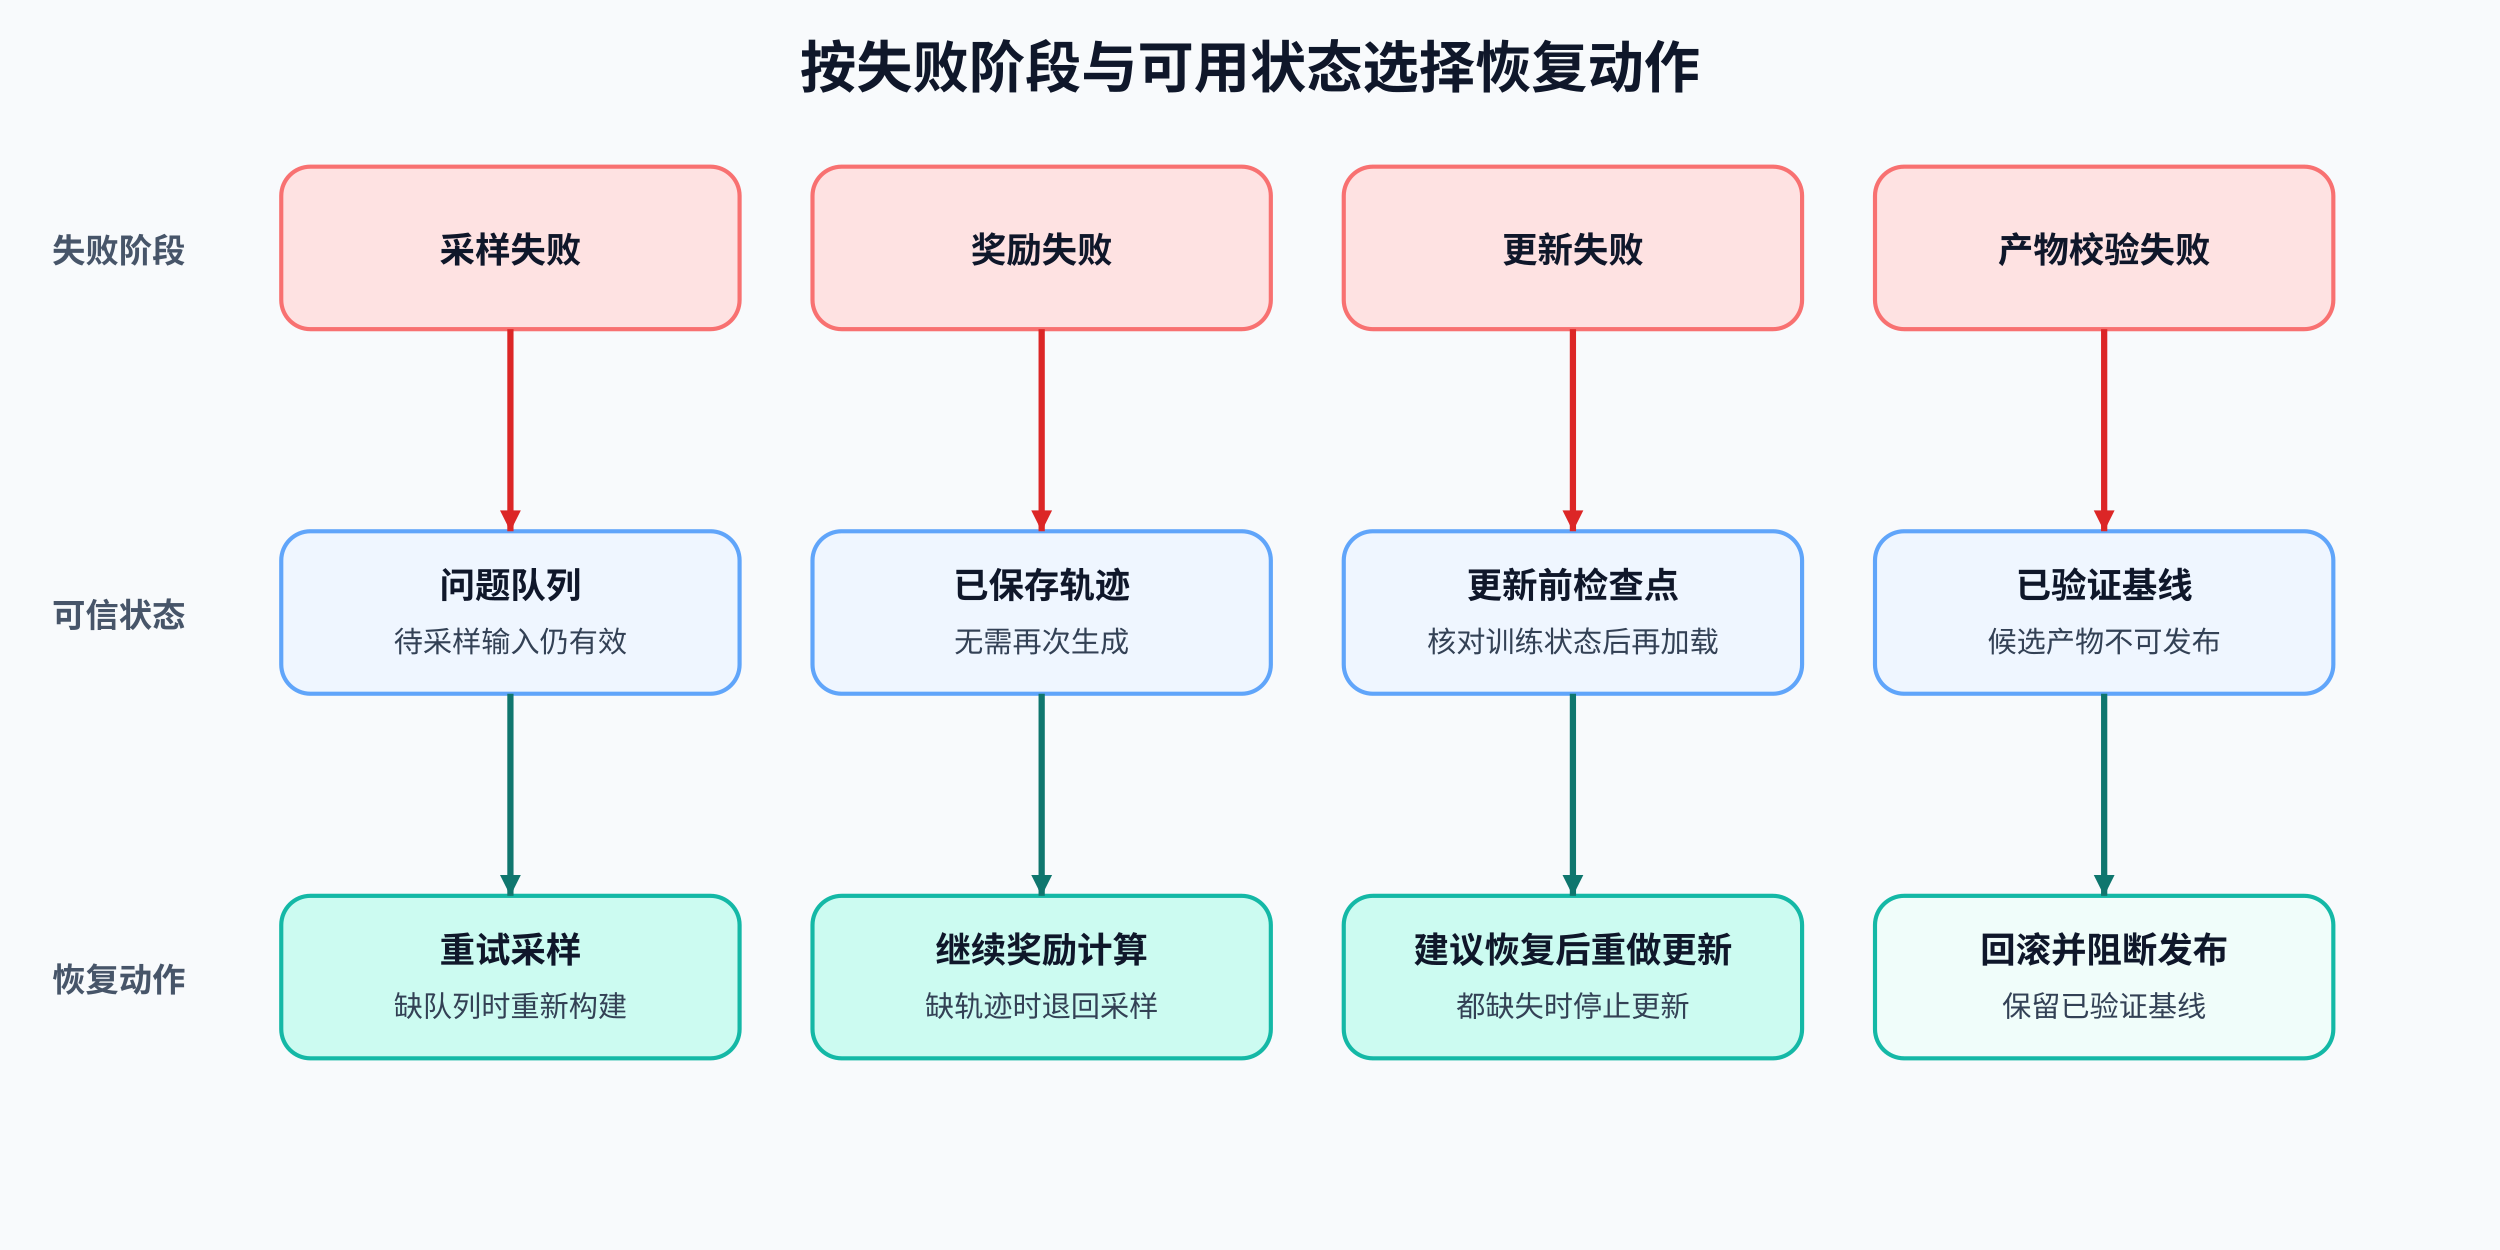
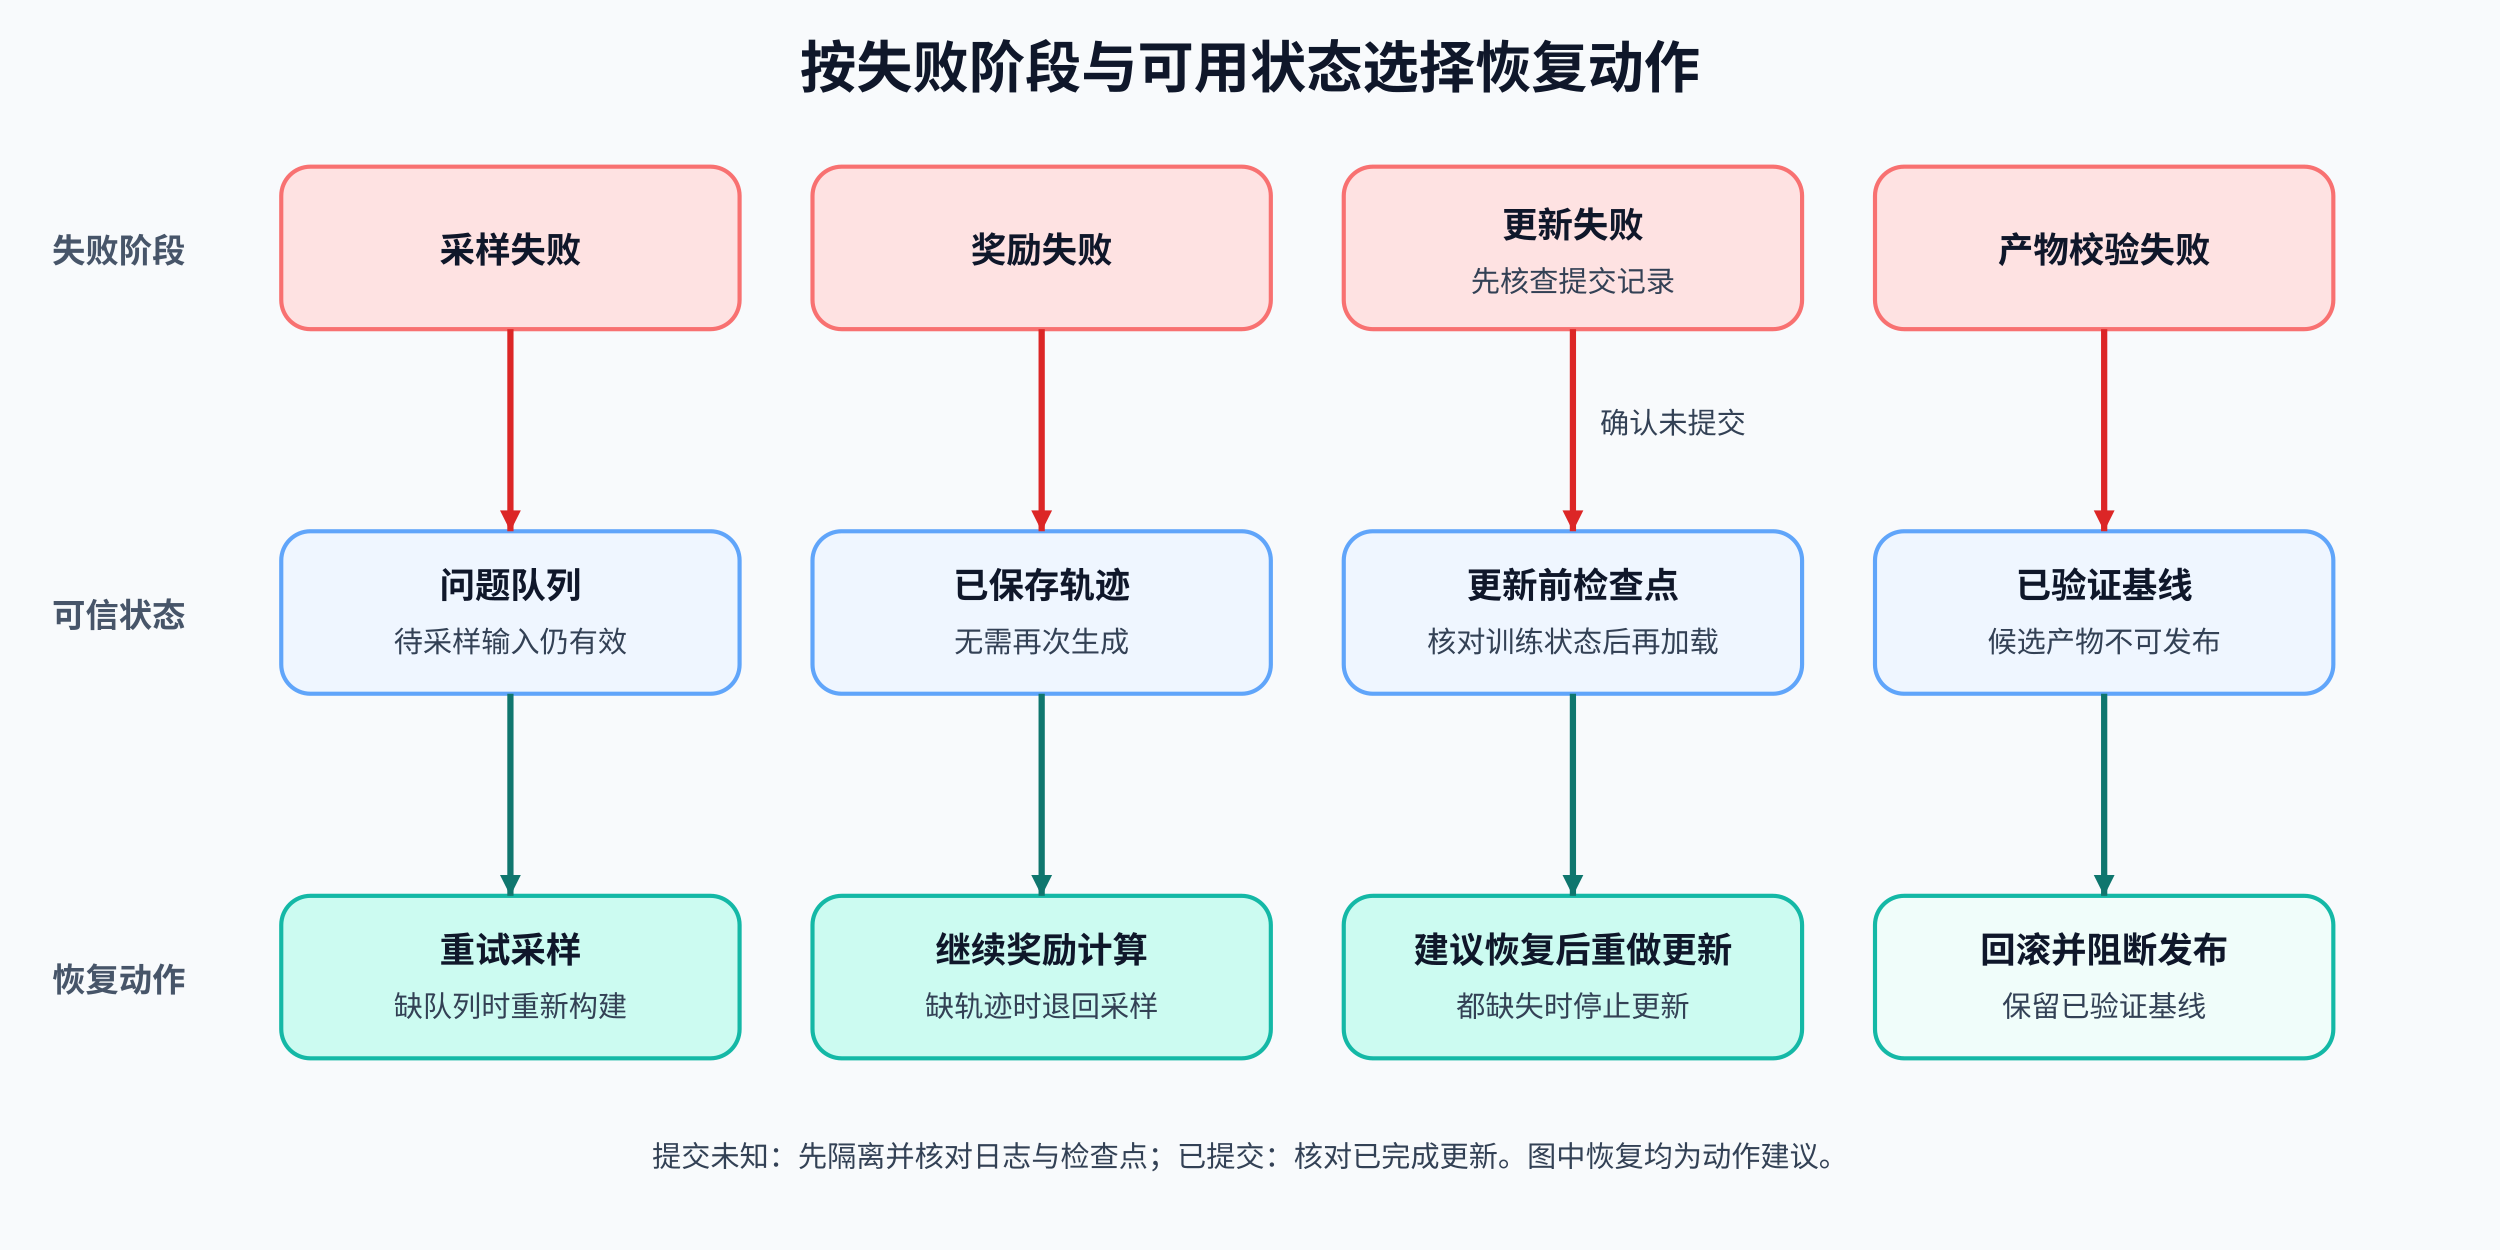
<svg xmlns="http://www.w3.org/2000/svg" width="1200" height="600" viewBox="0 0 1200 600" role="img" aria-labelledby="title desc">
  <defs>
    <marker id="red" markerUnits="userSpaceOnUse" markerWidth="10" markerHeight="10" refX="10" refY="5" orient="auto">
      <path d="M0,0 L10,5 L0,10 Z" fill="#dc2626" />
    </marker>
    <marker id="teal" markerUnits="userSpaceOnUse" markerWidth="10" markerHeight="10" refX="10" refY="5" orient="auto">
      <path d="M0,0 L10,5 L0,10 Z" fill="#0f766e" />
    </marker>
    <style>text{font-family:"Noto Sans CJK SC","Microsoft YaHei",sans-serif;fill:#0f172a}.title{font-size:27px;font-weight:700}.row{font-size:16px;font-weight:700;fill:#475569}.head{font-size:17px;font-weight:700}.body{font-size:14px;fill:#334155}.red,.teal{fill:none;stroke-width:3}.red{stroke:#dc2626;marker-end:url(#red)}.teal{stroke:#0f766e;marker-end:url(#teal)}</style>
  </defs>
  <rect width="1200" height="600" fill="#f8fafc" />
  <text x="600" y="42" text-anchor="middle" class="title">按失败阶段与可用状态选择恢复动作</text>
  <text x="25" y="126" class="row">失败阶段</text>
  <text x="25" y="301" class="row">可信状态</text>
  <text x="25" y="476" class="row">恢复动作</text>
  <rect x="135" y="80" width="220" height="78" rx="14" fill="#fee2e2" stroke="#f87171" stroke-width="2" />
  <text x="245" y="126" text-anchor="middle" class="head">采样失败</text>
  <rect x="390" y="80" width="220" height="78" rx="14" fill="#fee2e2" stroke="#f87171" stroke-width="2" />
  <text x="500" y="126" text-anchor="middle" class="head">奖励失败</text>
  <rect x="645" y="80" width="220" height="78" rx="14" fill="#fee2e2" stroke="#f87171" stroke-width="2" />
-   <text x="755" y="126" text-anchor="middle" class="head">更新失败</text>
+   <text x="755" y="114" text-anchor="middle" class="head">更新失败</text>
+   <text x="755" y="140" text-anchor="middle" class="body">先核查提交记录</text>
  <rect x="900" y="80" width="220" height="78" rx="14" fill="#fee2e2" stroke="#f87171" stroke-width="2" />
  <text x="1010" y="126" text-anchor="middle" class="head">产物校验失败</text>
  <rect x="135" y="255" width="220" height="78" rx="14" fill="#eff6ff" stroke="#60a5fa" stroke-width="2" />
  <text x="245" y="287" text-anchor="middle" class="head">问题队列</text>
  <text x="245" y="313" text-anchor="middle" class="body">待采样输入仍有效</text>
  <rect x="390" y="255" width="220" height="78" rx="14" fill="#eff6ff" stroke="#60a5fa" stroke-width="2" />
  <text x="500" y="287" text-anchor="middle" class="head">已保存轨迹</text>
  <text x="500" y="313" text-anchor="middle" class="body">无需再次生成</text>
  <rect x="645" y="255" width="220" height="78" rx="14" fill="#eff6ff" stroke="#60a5fa" stroke-width="2" />
  <text x="755" y="287" text-anchor="middle" class="head">更新前检查点</text>
  <text x="755" y="313" text-anchor="middle" class="body">核对训练状态后再加载</text>
  <rect x="900" y="255" width="220" height="78" rx="14" fill="#eff6ff" stroke="#60a5fa" stroke-width="2" />
  <text x="1010" y="287" text-anchor="middle" class="head">已验证基线</text>
  <text x="1010" y="313" text-anchor="middle" class="body">候选产物不可发布</text>
  <rect x="135" y="430" width="220" height="78" rx="14" fill="#ccfbf1" stroke="#14b8a6" stroke-width="2" />
  <text x="245" y="462" text-anchor="middle" class="head">重试采样</text>
  <text x="245" y="488" text-anchor="middle" class="body">缺队列时重新构建</text>
  <rect x="390" y="430" width="220" height="78" rx="14" fill="#ccfbf1" stroke="#14b8a6" stroke-width="2" />
  <text x="500" y="462" text-anchor="middle" class="head">继续奖励计算</text>
  <text x="500" y="488" text-anchor="middle" class="body">缺轨迹时退回采样</text>
  <rect x="645" y="430" width="220" height="78" rx="14" fill="#ccfbf1" stroke="#14b8a6" stroke-width="2" />
  <text x="755" y="462" text-anchor="middle" class="head">建议恢复后重做更新</text>
  <text x="755" y="488" text-anchor="middle" class="body">都缺失时停止更新</text>
  <rect x="900" y="430" width="220" height="78" rx="14" fill="#f0fdfa" stroke="#14b8a6" stroke-width="2" />
  <text x="1010" y="462" text-anchor="middle" class="head">回滚并阻断发布</text>
  <text x="1010" y="488" text-anchor="middle" class="body">保留已验证基线</text>
  <path class="red" d="M245 158 V255" />
  <path class="red" d="M500 158 V255" />
  <path class="red" d="M755 158 V255" />
  <path class="red" d="M1010 158 V255" />
+   <text x="768" y="208" class="body">确认未提交</text>
  <path class="teal" d="M245 333 V430" />
  <path class="teal" d="M500 333 V430" />
  <path class="teal" d="M755 333 V430" />
  <path class="teal" d="M1010 333 V430" />
+   <text x="600" y="560" text-anchor="middle" class="body">提交未知：先隔离并核对日志与检查点；已提交：核对已完成更新。图中恢复均为动作建议。</text>
</svg>
